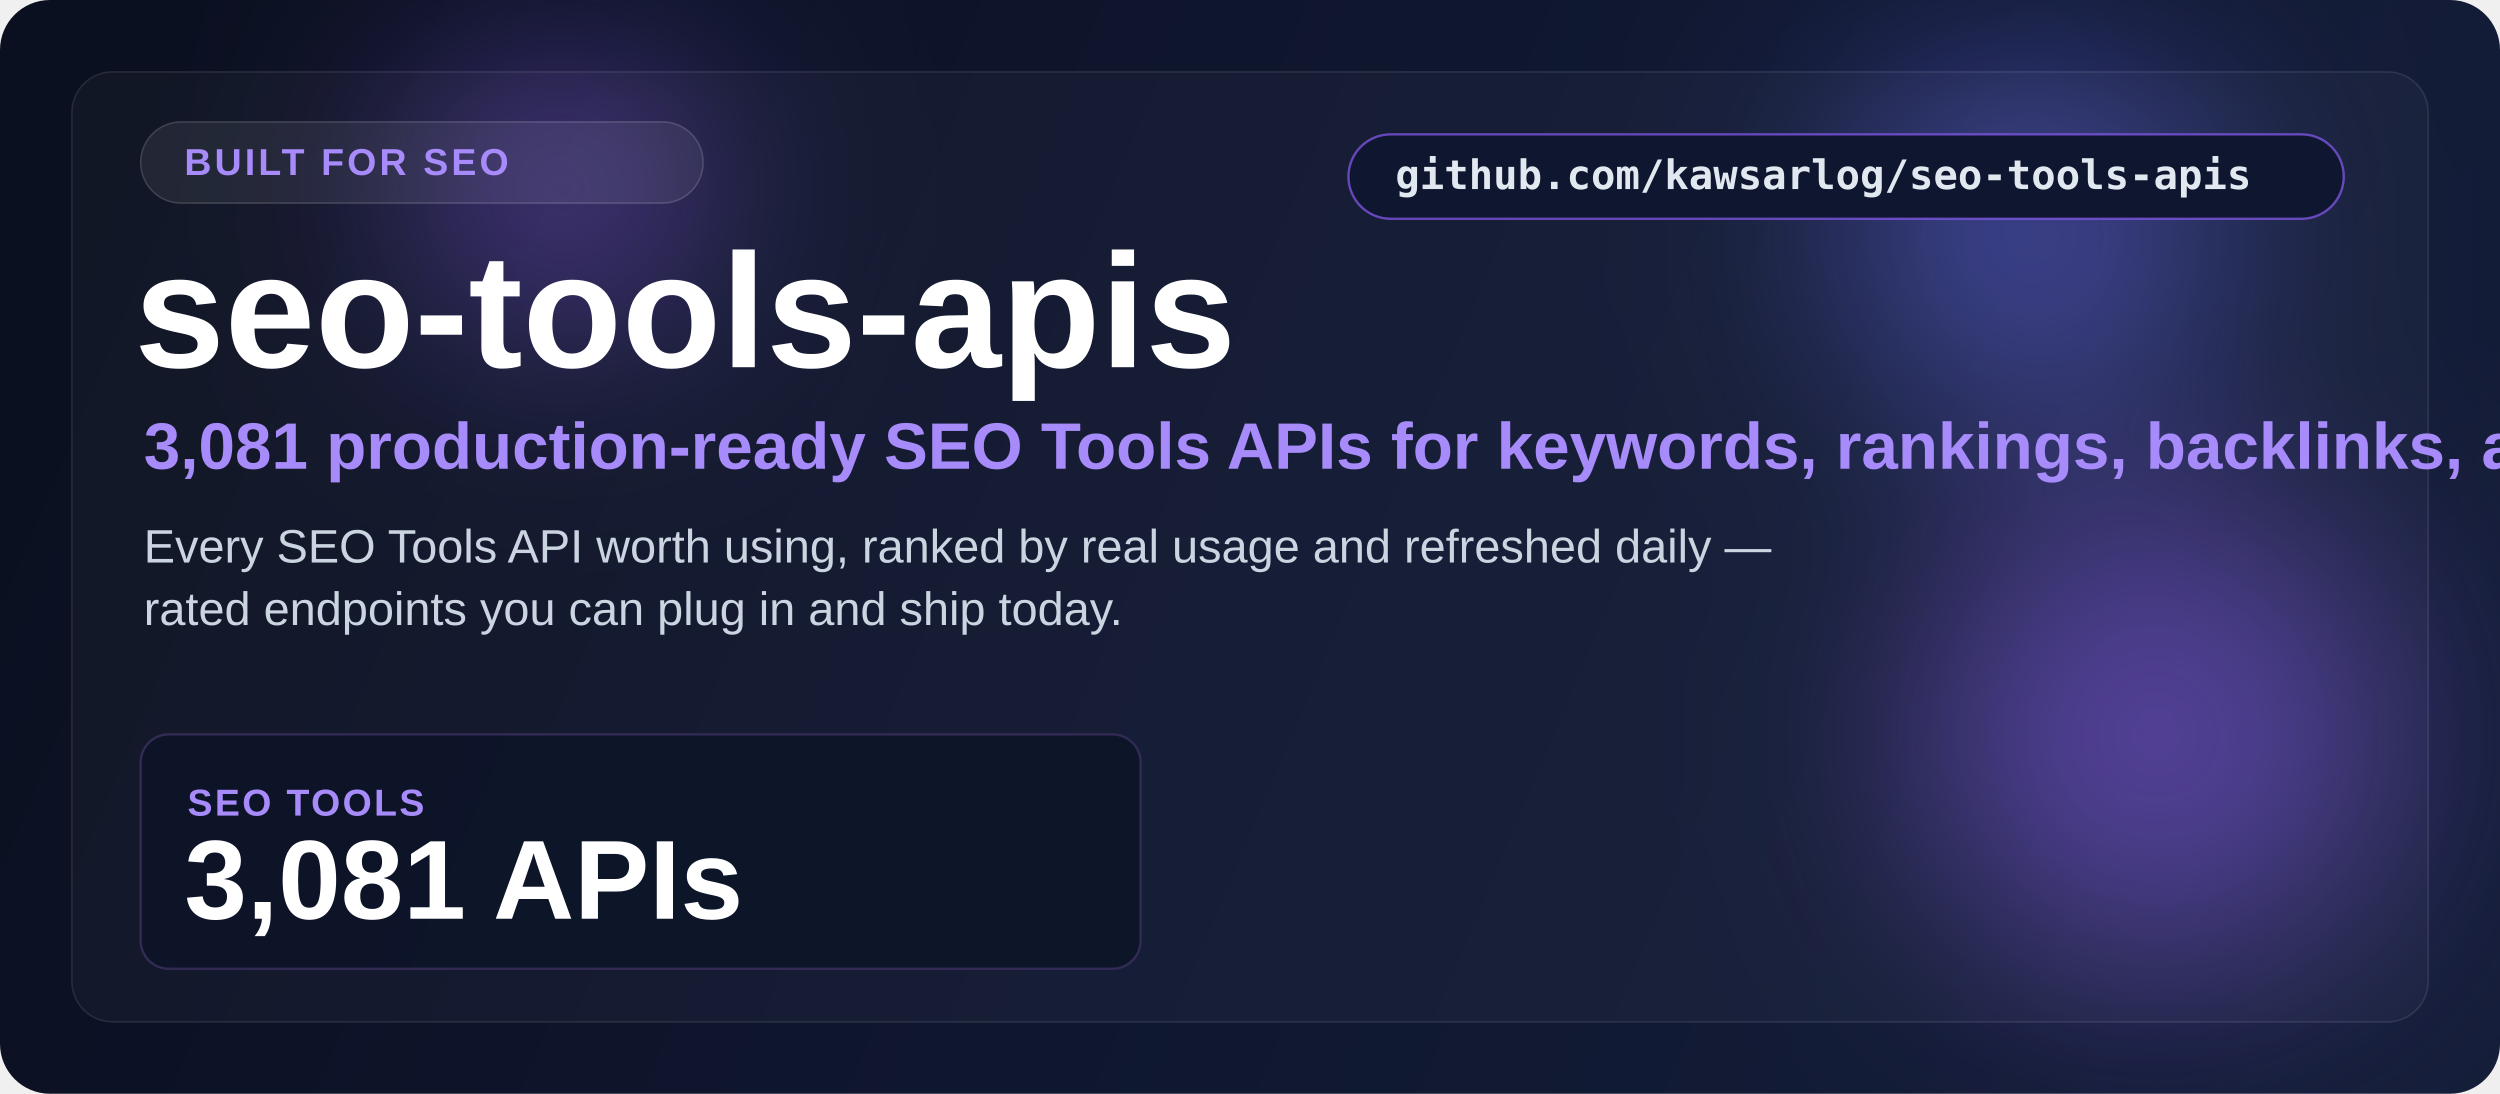
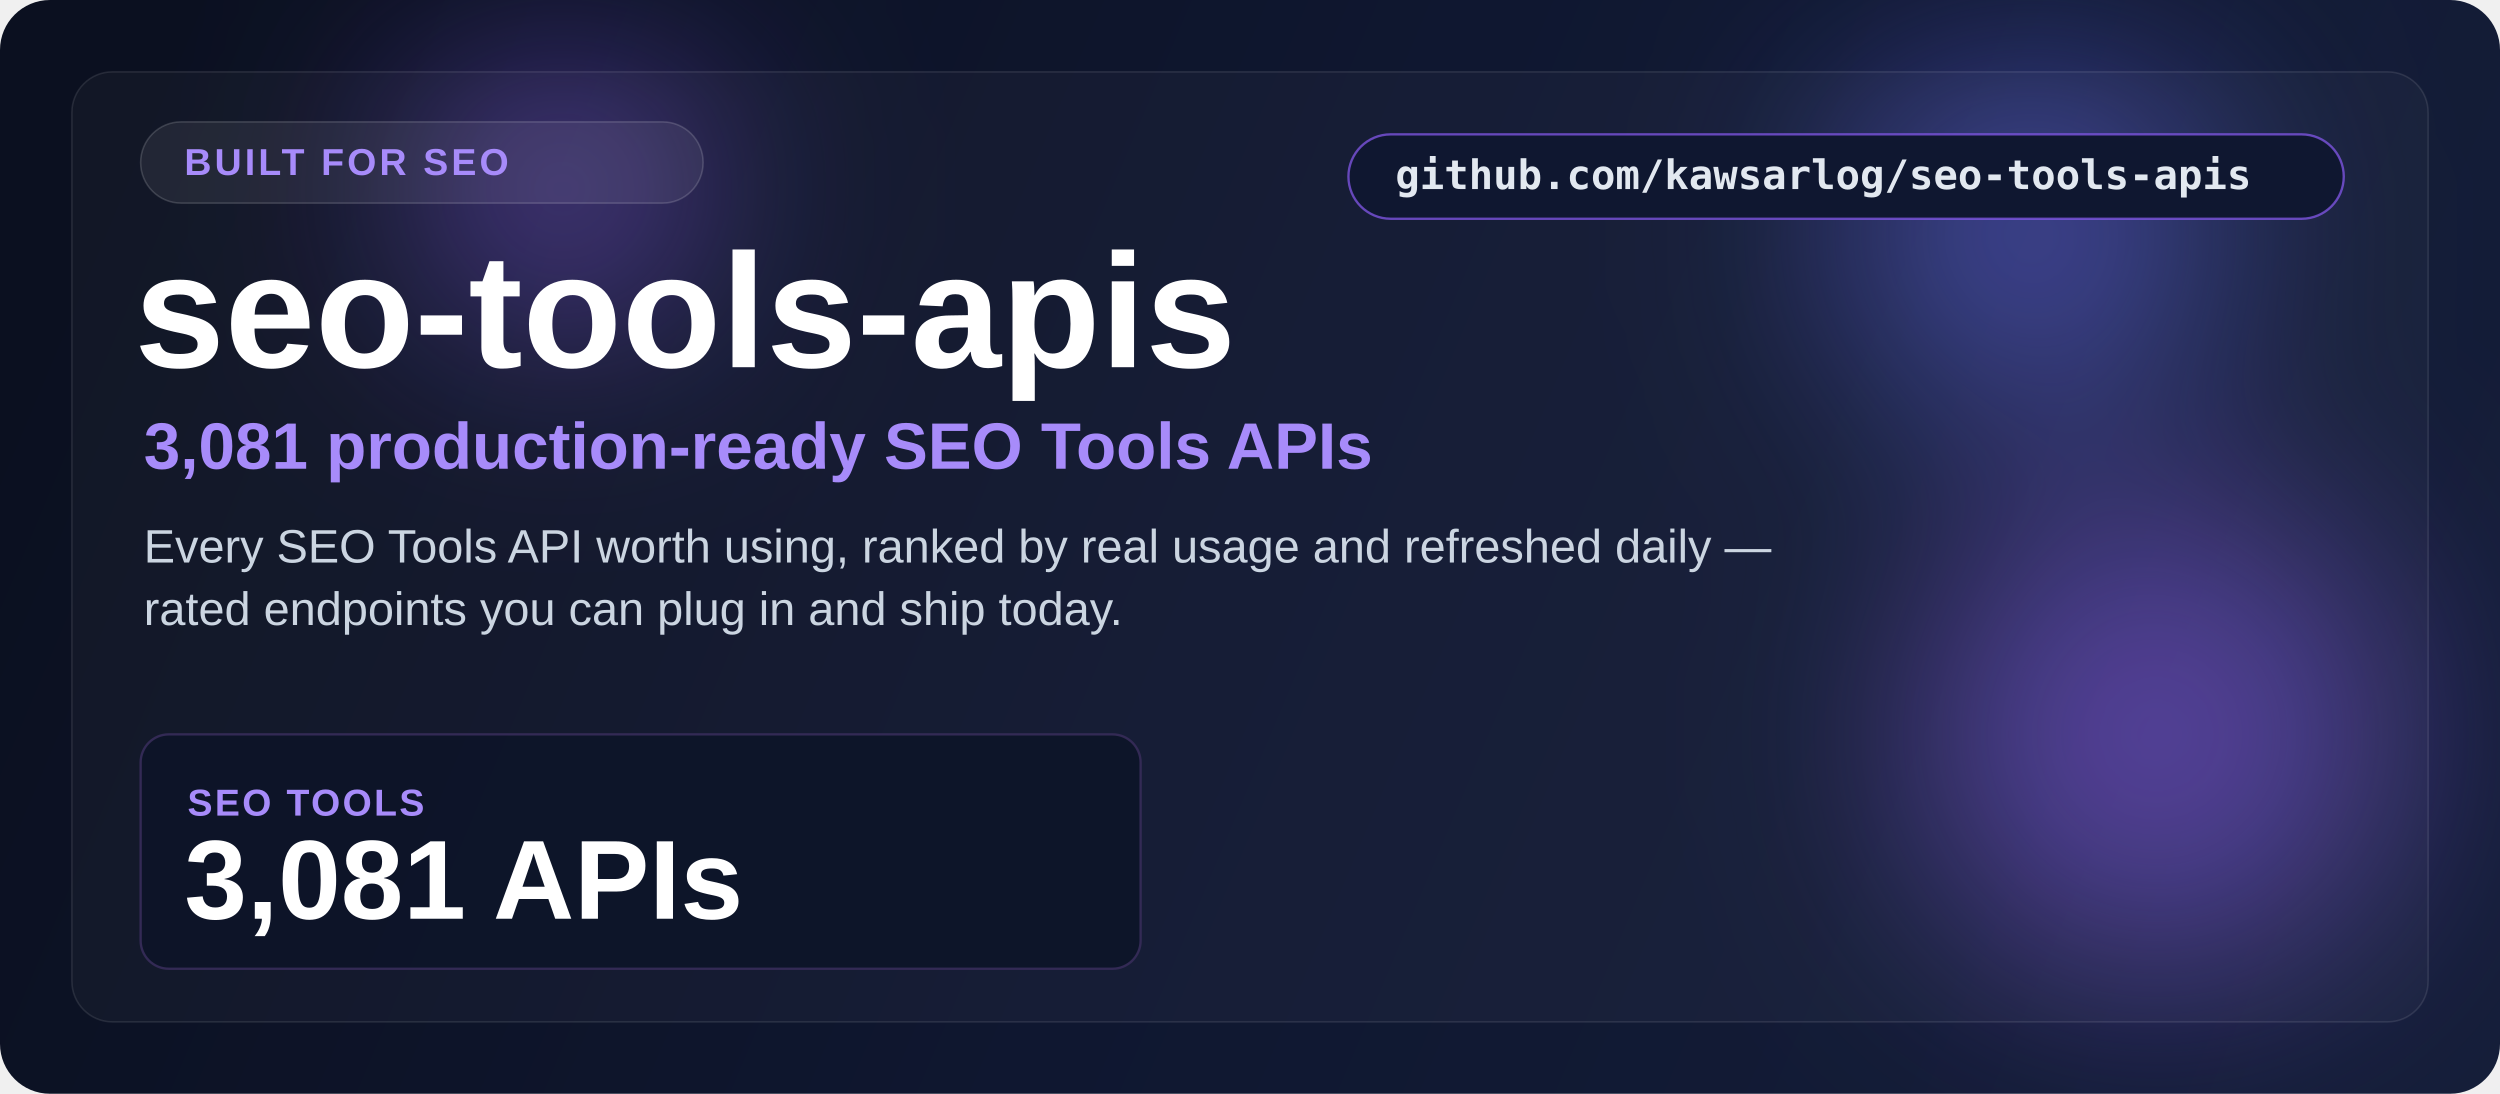
<svg xmlns="http://www.w3.org/2000/svg" width="1600" height="700" viewBox="0 0 1600 700" fill="none">
  <defs>
    <linearGradient id="bg" x1="80" y1="60" x2="1500" y2="660" gradientUnits="userSpaceOnUse">
      <stop stop-color="#0b1020" />
      <stop offset="0.5" stop-color="#0f1730" />
      <stop offset="1" stop-color="#141d38" />
    </linearGradient>
    <filter id="blur" x="0" y="0" width="1600" height="700" filterUnits="userSpaceOnUse" color-interpolation-filters="sRGB">
      <feGaussianBlur stdDeviation="70" />
    </filter>
  </defs>
  <rect width="1600" height="700" rx="32" fill="url(#bg)" />
  <g opacity="0.5" filter="url(#blur)">
    <circle cx="1380" cy="470" r="150" fill="#8b5cf6" />
    <circle cx="1300" cy="150" r="120" fill="#6366f1" />
    <circle cx="360" cy="120" r="90" fill="#8b5cf6" />
  </g>
  <rect x="46" y="46" width="1508" height="608" rx="26" fill="#ffffff" fill-opacity="0.03" stroke="#ffffff" stroke-opacity="0.10" />
  <rect x="863" y="86" width="637" height="54" rx="27" fill="#0f1730" stroke="#8b5cf6" stroke-opacity="0.7" stroke-width="1.5" />
  <text x="893" y="121" font-size="26" font-weight="600" font-family="Consolas, monospace" fill="#e2e8f0">github.com/kawsarlog/seo-tools-apis</text>
  <rect x="90" y="78" width="360" height="52" rx="26" fill="#ffffff" fill-opacity="0.07" stroke="#ffffff" stroke-opacity="0.16" />
  <text x="118" y="112" font-family="Segoe UI, Arial, sans-serif" font-size="24" font-weight="700" letter-spacing="2" fill="#a78bfa">BUILT FOR SEO</text>
  <text x="86" y="235" font-family="Segoe UI, Arial, sans-serif" font-size="104" font-weight="800" fill="#ffffff">seo-tools-apis</text>
-   <text x="92" y="300" font-family="Segoe UI, Arial, sans-serif" font-size="42" font-weight="600" fill="#a78bfa">3,081 production-ready SEO Tools APIs for keywords, rankings, backlinks, and SERP data</text>
+   <text x="92" y="300" font-family="Segoe UI, Arial, sans-serif" font-size="42" font-weight="600" fill="#a78bfa">3,081 production-ready SEO Tools APIs</text>
  <text x="92" y="360" font-family="Segoe UI, Arial, sans-serif" font-size="30" fill="#cbd5e1">Every SEO Tools API worth using, ranked by real usage and refreshed daily —</text>
  <text x="92" y="400" font-family="Segoe UI, Arial, sans-serif" font-size="30" fill="#cbd5e1">rated endpoints you can plug in and ship today.</text>
  <rect x="90" y="470" width="640" height="150" rx="18" fill="#0d1428" fill-opacity="0.9" stroke="#332a55" stroke-width="1.5" />
  <text x="120" y="522" font-family="Segoe UI, Arial, sans-serif" font-size="24" font-weight="700" letter-spacing="1.5" fill="#a78bfa">SEO TOOLS</text>
  <text x="118" y="588" font-family="Segoe UI, Arial, sans-serif" font-size="72" font-weight="800" fill="#ffffff">3,081 APIs</text>
</svg>
